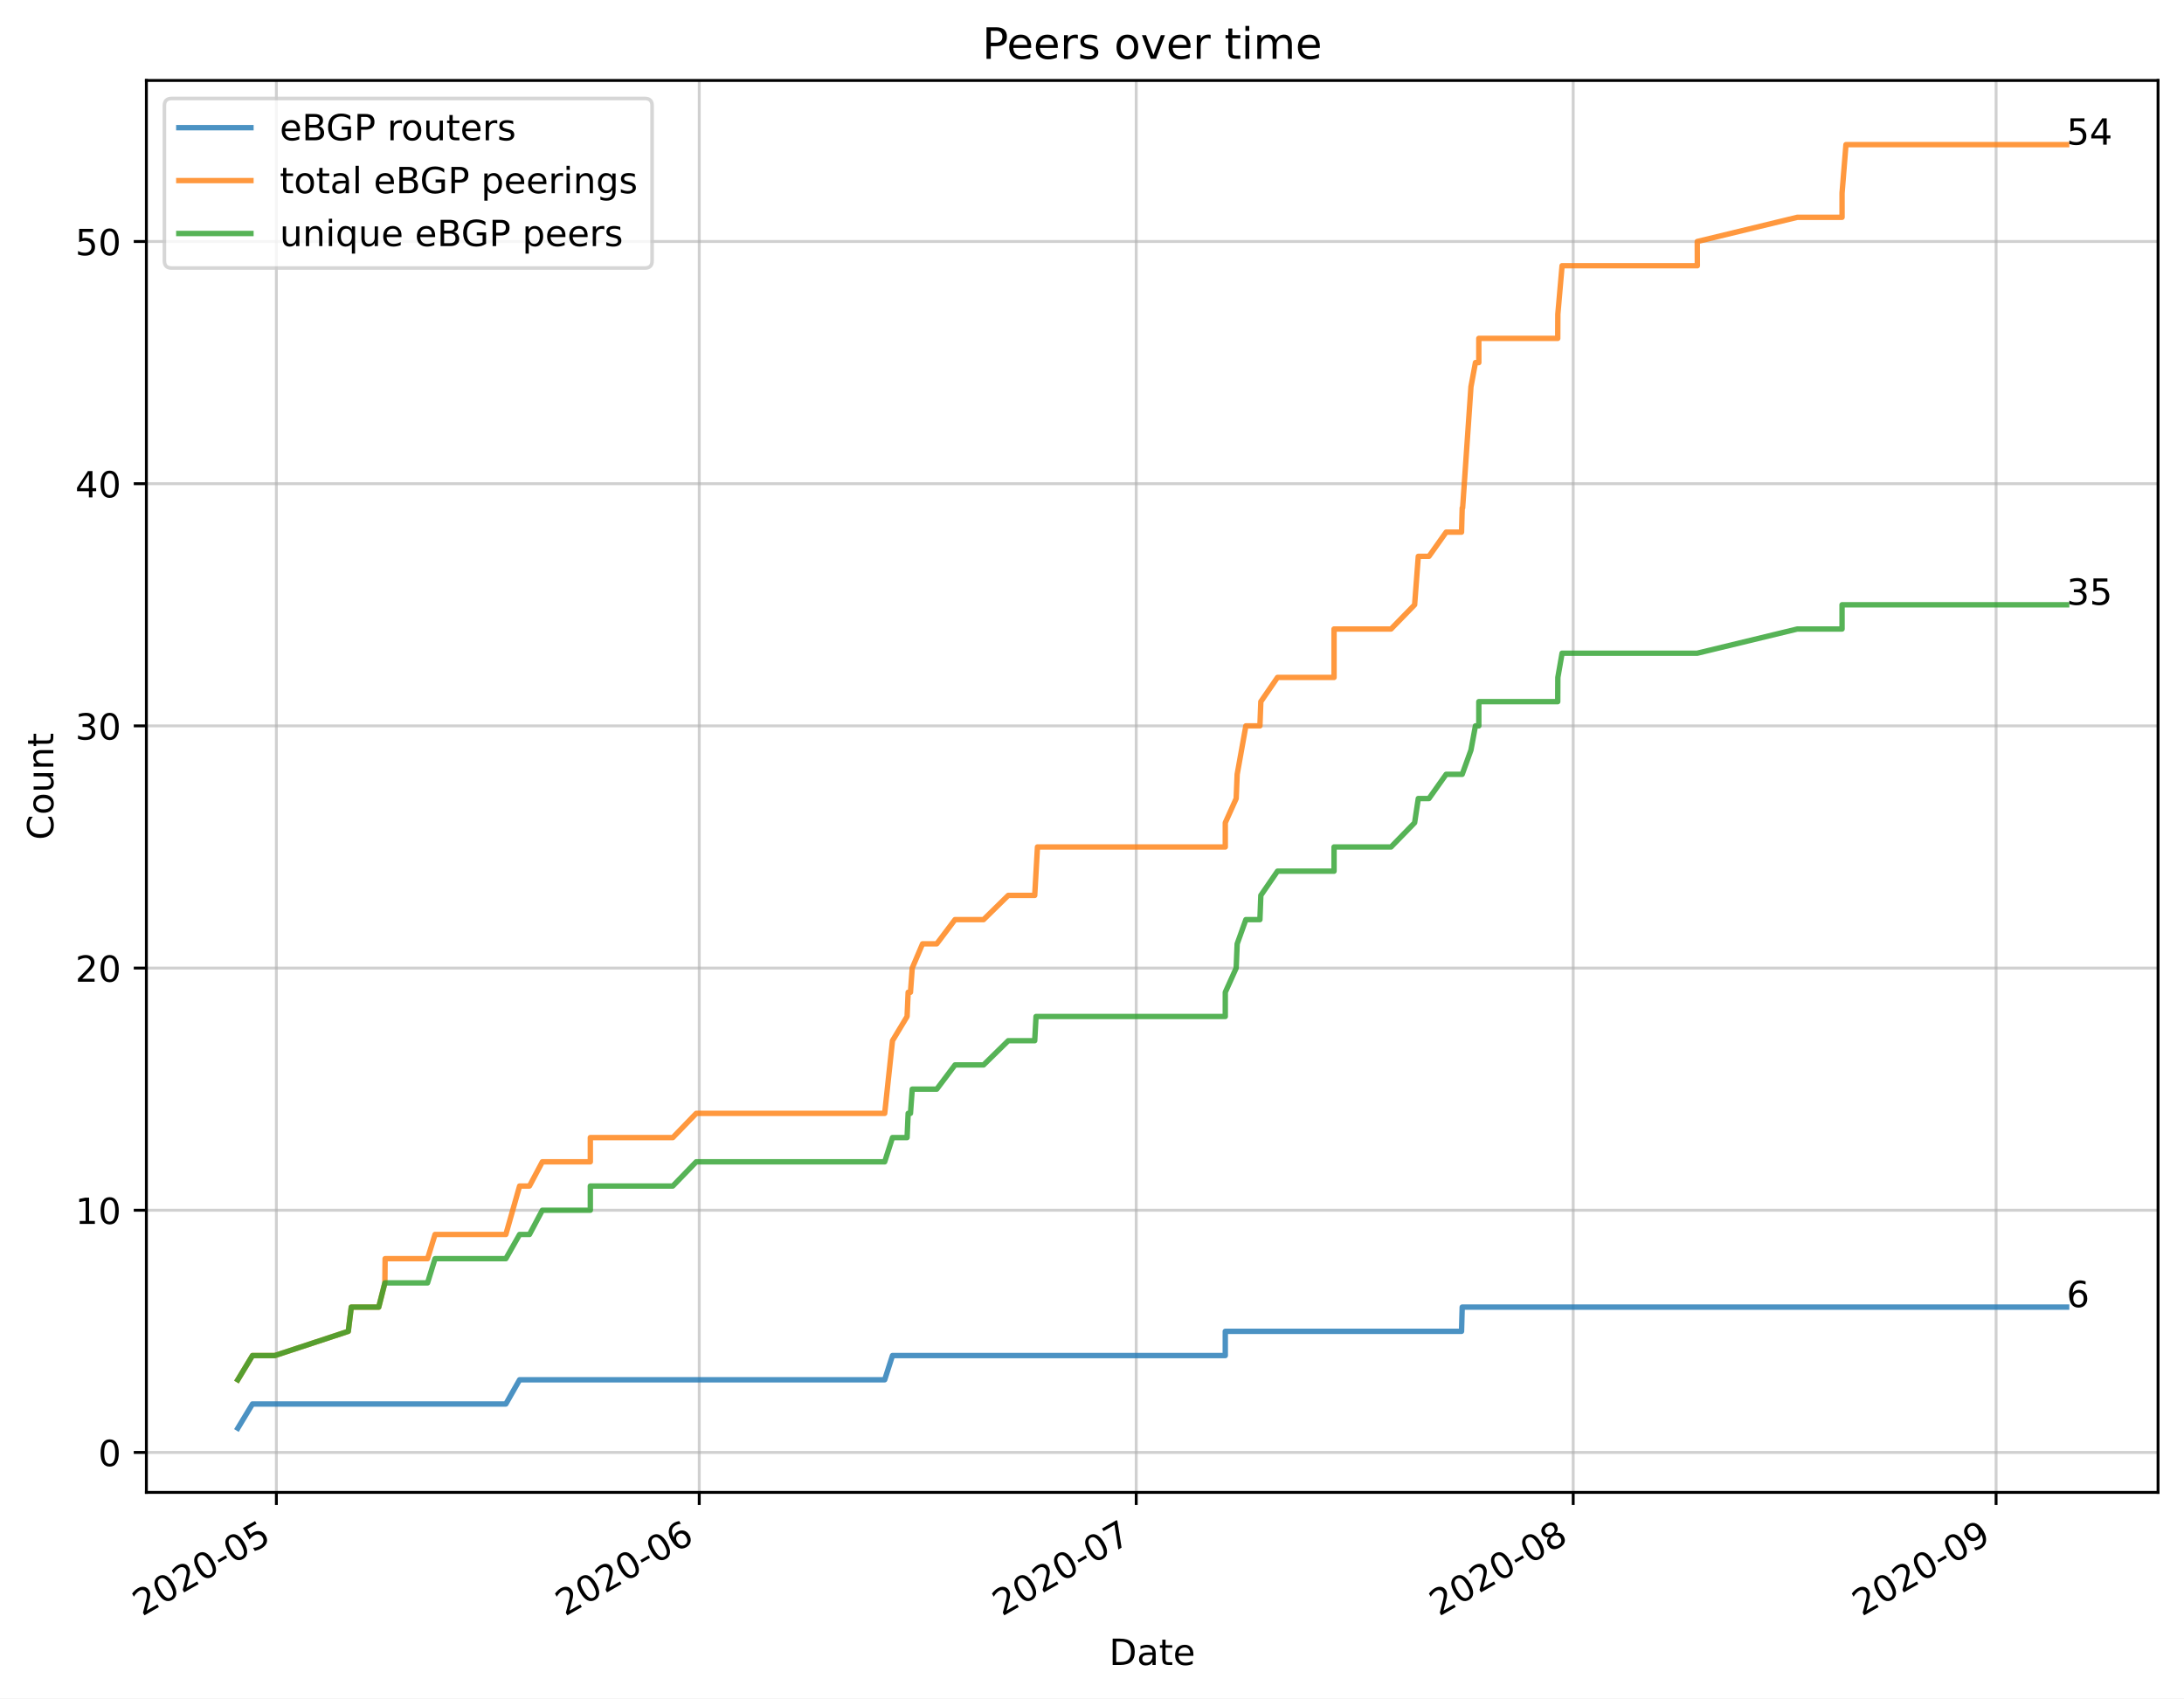
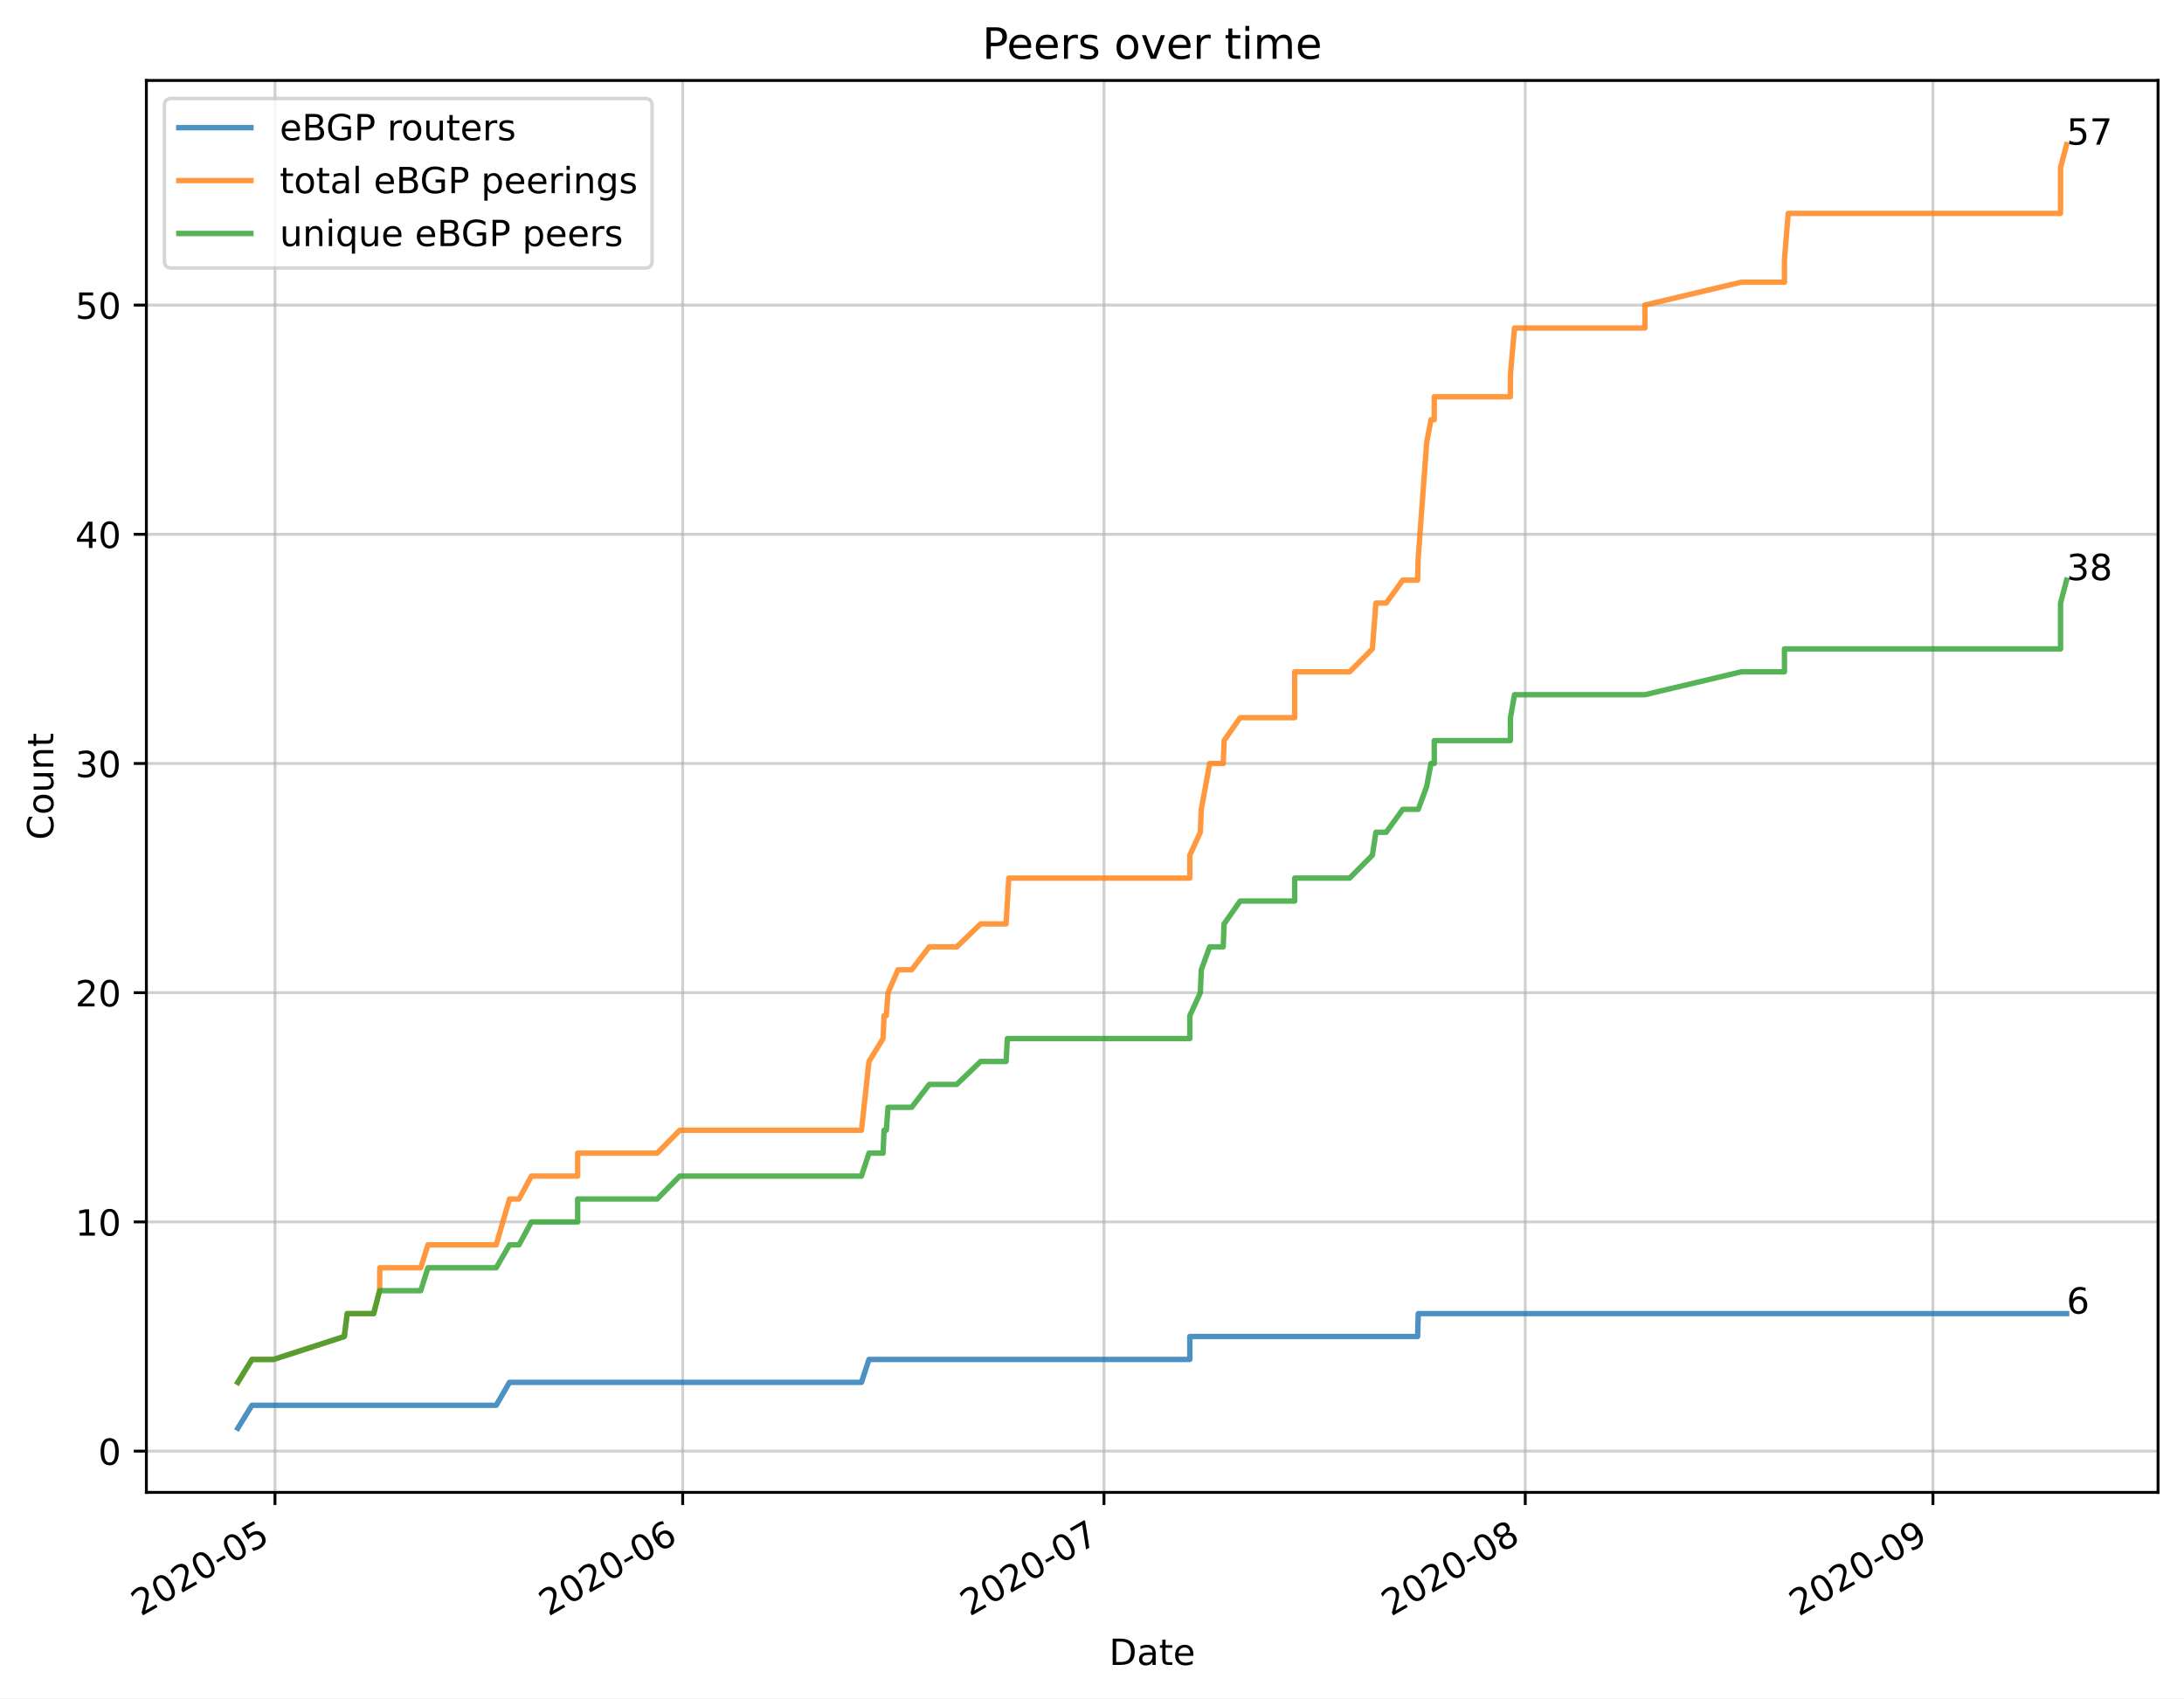
<svg xmlns="http://www.w3.org/2000/svg" xmlns:xlink="http://www.w3.org/1999/xlink" height="471.149pt" version="1.1" viewBox="0 0 605.803 471.149" width="605.803pt">
  <defs>
    <style type="text/css">*{stroke-linecap:butt;stroke-linejoin:round;}</style>
  </defs>
  <g id="figure_1">
    <g id="patch_1">
      <path d="M 0 471.149  L 605.803 471.149  L 605.803 0  L 0 0  z " style="fill:#ffffff;" />
    </g>
    <g id="axes_1">
      <g id="patch_2">
        <path d="M 40.603 413.998  L 598.603 413.998  L 598.603 22.318  L 40.603 22.318  z " style="fill:#ffffff;" />
      </g>
      <g id="matplotlib.axis_1">
        <g id="xtick_1">
          <g id="line2d_1">
-             <path clip-path="url(#pe0f76501ed)" d="M 76.66 413.998  L 76.66 22.318  " style="fill:none;stroke:#b0b0b0;stroke-linecap:square;stroke-opacity:0.6;stroke-width:0.8;" />
+             <path clip-path="url(#p039fd37ad5)" d="M 76.276 413.998  L 76.276 22.318  " style="fill:none;stroke:#b0b0b0;stroke-linecap:square;stroke-opacity:0.6;stroke-width:0.8;" />
          </g>
          <g id="line2d_2">
            <defs>
-               <path d="M 0 0  L 0 3.5  " id="m861ba378e7" style="stroke:#000000;stroke-width:0.8;" />
+               <path d="M 0 0  L 0 3.5  " id="m561402487e" style="stroke:#000000;stroke-width:0.8;" />
            </defs>
            <g>
-               <use style="stroke:#000000;stroke-width:0.8;" x="76.66" xlink:href="#m861ba378e7" y="413.998" />
+               <use style="stroke:#000000;stroke-width:0.8;" x="76.276" xlink:href="#m561402487e" y="413.998" />
            </g>
          </g>
          <g id="text_1">
-             <text style="font-family:DejaVu Sans;font-size:10px;font-stretch:normal;font-style:normal;font-weight:normal;" transform="translate(39.43544 448.47)rotate(-30)">2020-05</text>
+             <text style="font-family:DejaVu Sans;font-size:10px;font-stretch:normal;font-style:normal;font-weight:normal;" transform="translate(39.05149 448.47)rotate(-30)">2020-05</text>
          </g>
        </g>
        <g id="xtick_2">
          <g id="line2d_3">
-             <path clip-path="url(#pe0f76501ed)" d="M 193.959 413.998  L 193.959 22.318  " style="fill:none;stroke:#b0b0b0;stroke-linecap:square;stroke-opacity:0.6;stroke-width:0.8;" />
+             <path clip-path="url(#p039fd37ad5)" d="M 189.364 413.998  L 189.364 22.318  " style="fill:none;stroke:#b0b0b0;stroke-linecap:square;stroke-opacity:0.6;stroke-width:0.8;" />
          </g>
          <g id="line2d_4">
            <g>
-               <use style="stroke:#000000;stroke-width:0.8;" x="193.959" xlink:href="#m861ba378e7" y="413.998" />
+               <use style="stroke:#000000;stroke-width:0.8;" x="189.364" xlink:href="#m561402487e" y="413.998" />
            </g>
          </g>
          <g id="text_2">
-             <text style="font-family:DejaVu Sans;font-size:10px;font-stretch:normal;font-style:normal;font-weight:normal;" transform="translate(156.7346 448.47)rotate(-30)">2020-06</text>
+             <text style="font-family:DejaVu Sans;font-size:10px;font-stretch:normal;font-style:normal;font-weight:normal;" transform="translate(152.139 448.47)rotate(-30)">2020-06</text>
          </g>
        </g>
        <g id="xtick_3">
          <g id="line2d_5">
-             <path clip-path="url(#pe0f76501ed)" d="M 315.168 413.998  L 315.168 22.318  " style="fill:none;stroke:#b0b0b0;stroke-linecap:square;stroke-opacity:0.6;stroke-width:0.8;" />
+             <path clip-path="url(#p039fd37ad5)" d="M 306.221 413.998  L 306.221 22.318  " style="fill:none;stroke:#b0b0b0;stroke-linecap:square;stroke-opacity:0.6;stroke-width:0.8;" />
          </g>
          <g id="line2d_6">
            <g>
-               <use style="stroke:#000000;stroke-width:0.8;" x="315.168" xlink:href="#m861ba378e7" y="413.998" />
+               <use style="stroke:#000000;stroke-width:0.8;" x="306.221" xlink:href="#m561402487e" y="413.998" />
            </g>
          </g>
          <g id="text_3">
-             <text style="font-family:DejaVu Sans;font-size:10px;font-stretch:normal;font-style:normal;font-weight:normal;" transform="translate(277.9437 448.47)rotate(-30)">2020-07</text>
+             <text style="font-family:DejaVu Sans;font-size:10px;font-stretch:normal;font-style:normal;font-weight:normal;" transform="translate(268.9961 448.47)rotate(-30)">2020-07</text>
          </g>
        </g>
        <g id="xtick_4">
          <g id="line2d_7">
-             <path clip-path="url(#pe0f76501ed)" d="M 436.378 413.998  L 436.378 22.318  " style="fill:none;stroke:#b0b0b0;stroke-linecap:square;stroke-opacity:0.6;stroke-width:0.8;" />
+             <path clip-path="url(#p039fd37ad5)" d="M 423.078 413.998  L 423.078 22.318  " style="fill:none;stroke:#b0b0b0;stroke-linecap:square;stroke-opacity:0.6;stroke-width:0.8;" />
          </g>
          <g id="line2d_8">
            <g>
-               <use style="stroke:#000000;stroke-width:0.8;" x="436.378" xlink:href="#m861ba378e7" y="413.998" />
+               <use style="stroke:#000000;stroke-width:0.8;" x="423.078" xlink:href="#m561402487e" y="413.998" />
            </g>
          </g>
          <g id="text_4">
-             <text style="font-family:DejaVu Sans;font-size:10px;font-stretch:normal;font-style:normal;font-weight:normal;" transform="translate(399.1528 448.47)rotate(-30)">2020-08</text>
+             <text style="font-family:DejaVu Sans;font-size:10px;font-stretch:normal;font-style:normal;font-weight:normal;" transform="translate(385.8531 448.47)rotate(-30)">2020-08</text>
          </g>
        </g>
        <g id="xtick_5">
          <g id="line2d_9">
-             <path clip-path="url(#pe0f76501ed)" d="M 553.677 413.998  L 553.677 22.318  " style="fill:none;stroke:#b0b0b0;stroke-linecap:square;stroke-opacity:0.6;stroke-width:0.8;" />
+             <path clip-path="url(#p039fd37ad5)" d="M 536.165 413.998  L 536.165 22.318  " style="fill:none;stroke:#b0b0b0;stroke-linecap:square;stroke-opacity:0.6;stroke-width:0.8;" />
          </g>
          <g id="line2d_10">
            <g>
-               <use style="stroke:#000000;stroke-width:0.8;" x="553.677" xlink:href="#m861ba378e7" y="413.998" />
+               <use style="stroke:#000000;stroke-width:0.8;" x="536.165" xlink:href="#m561402487e" y="413.998" />
            </g>
          </g>
          <g id="text_5">
-             <text style="font-family:DejaVu Sans;font-size:10px;font-stretch:normal;font-style:normal;font-weight:normal;" transform="translate(516.4519 448.47)rotate(-30)">2020-09</text>
+             <text style="font-family:DejaVu Sans;font-size:10px;font-stretch:normal;font-style:normal;font-weight:normal;" transform="translate(498.9406 448.47)rotate(-30)">2020-09</text>
          </g>
        </g>
        <g id="text_6">
          <text style="font-family:DejaVu Sans;font-size:10px;font-stretch:normal;font-style:normal;font-weight:normal;text-anchor:middle;" transform="rotate(-0, 319.6031, 461.8695)" x="319.603" y="461.869">Date</text>
        </g>
      </g>
      <g id="matplotlib.axis_2">
        <g id="ytick_1">
          <g id="line2d_11">
-             <path clip-path="url(#pe0f76501ed)" d="M 40.603 402.913  L 598.603 402.913  " style="fill:none;stroke:#b0b0b0;stroke-linecap:square;stroke-opacity:0.6;stroke-width:0.8;" />
+             <path clip-path="url(#p039fd37ad5)" d="M 40.603 402.553  L 598.603 402.553  " style="fill:none;stroke:#b0b0b0;stroke-linecap:square;stroke-opacity:0.6;stroke-width:0.8;" />
          </g>
          <g id="line2d_12">
            <defs>
-               <path d="M 0 0  L -3.5 0  " id="m598542f274" style="stroke:#000000;stroke-width:0.8;" />
+               <path d="M 0 0  L -3.5 0  " id="mdb3ccc2e9f" style="stroke:#000000;stroke-width:0.8;" />
            </defs>
            <g>
-               <use style="stroke:#000000;stroke-width:0.8;" x="40.603" xlink:href="#m598542f274" y="402.913" />
+               <use style="stroke:#000000;stroke-width:0.8;" x="40.603" xlink:href="#mdb3ccc2e9f" y="402.553" />
            </g>
          </g>
          <g id="text_7">
-             <text style="font-family:DejaVu Sans;font-size:10px;font-stretch:normal;font-style:normal;font-weight:normal;text-anchor:end;" transform="rotate(-0, 33.60312, 406.7121)" x="33.603" y="406.712">0</text>
+             <text style="font-family:DejaVu Sans;font-size:10px;font-stretch:normal;font-style:normal;font-weight:normal;text-anchor:end;" transform="rotate(-0, 33.60312, 406.3521)" x="33.603" y="406.352">0</text>
          </g>
        </g>
        <g id="ytick_2">
          <g id="line2d_13">
-             <path clip-path="url(#pe0f76501ed)" d="M 40.603 335.729  L 598.603 335.729  " style="fill:none;stroke:#b0b0b0;stroke-linecap:square;stroke-opacity:0.6;stroke-width:0.8;" />
+             <path clip-path="url(#p039fd37ad5)" d="M 40.603 338.969  L 598.603 338.969  " style="fill:none;stroke:#b0b0b0;stroke-linecap:square;stroke-opacity:0.6;stroke-width:0.8;" />
          </g>
          <g id="line2d_14">
            <g>
-               <use style="stroke:#000000;stroke-width:0.8;" x="40.603" xlink:href="#m598542f274" y="335.729" />
+               <use style="stroke:#000000;stroke-width:0.8;" x="40.603" xlink:href="#mdb3ccc2e9f" y="338.969" />
            </g>
          </g>
          <g id="text_8">
-             <text style="font-family:DejaVu Sans;font-size:10px;font-stretch:normal;font-style:normal;font-weight:normal;text-anchor:end;" transform="rotate(-0, 33.60312, 339.5285)" x="33.603" y="339.529">10</text>
+             <text style="font-family:DejaVu Sans;font-size:10px;font-stretch:normal;font-style:normal;font-weight:normal;text-anchor:end;" transform="rotate(-0, 33.60312, 342.7677)" x="33.603" y="342.768">10</text>
          </g>
        </g>
        <g id="ytick_3">
          <g id="line2d_15">
-             <path clip-path="url(#pe0f76501ed)" d="M 40.603 268.546  L 598.603 268.546  " style="fill:none;stroke:#b0b0b0;stroke-linecap:square;stroke-opacity:0.6;stroke-width:0.8;" />
+             <path clip-path="url(#p039fd37ad5)" d="M 40.603 275.384  L 598.603 275.384  " style="fill:none;stroke:#b0b0b0;stroke-linecap:square;stroke-opacity:0.6;stroke-width:0.8;" />
          </g>
          <g id="line2d_16">
            <g>
-               <use style="stroke:#000000;stroke-width:0.8;" x="40.603" xlink:href="#m598542f274" y="268.546" />
+               <use style="stroke:#000000;stroke-width:0.8;" x="40.603" xlink:href="#mdb3ccc2e9f" y="275.384" />
            </g>
          </g>
          <g id="text_9">
-             <text style="font-family:DejaVu Sans;font-size:10px;font-stretch:normal;font-style:normal;font-weight:normal;text-anchor:end;" transform="rotate(-0, 33.60312, 272.345)" x="33.603" y="272.345">20</text>
+             <text style="font-family:DejaVu Sans;font-size:10px;font-stretch:normal;font-style:normal;font-weight:normal;text-anchor:end;" transform="rotate(-0, 33.60312, 279.1833)" x="33.603" y="279.183">20</text>
          </g>
        </g>
        <g id="ytick_4">
          <g id="line2d_17">
-             <path clip-path="url(#pe0f76501ed)" d="M 40.603 201.362  L 598.603 201.362  " style="fill:none;stroke:#b0b0b0;stroke-linecap:square;stroke-opacity:0.6;stroke-width:0.8;" />
+             <path clip-path="url(#p039fd37ad5)" d="M 40.603 211.8  L 598.603 211.8  " style="fill:none;stroke:#b0b0b0;stroke-linecap:square;stroke-opacity:0.6;stroke-width:0.8;" />
          </g>
          <g id="line2d_18">
            <g>
-               <use style="stroke:#000000;stroke-width:0.8;" x="40.603" xlink:href="#m598542f274" y="201.362" />
+               <use style="stroke:#000000;stroke-width:0.8;" x="40.603" xlink:href="#mdb3ccc2e9f" y="211.8" />
            </g>
          </g>
          <g id="text_10">
-             <text style="font-family:DejaVu Sans;font-size:10px;font-stretch:normal;font-style:normal;font-weight:normal;text-anchor:end;" transform="rotate(-0, 33.60312, 205.1615)" x="33.603" y="205.161">30</text>
+             <text style="font-family:DejaVu Sans;font-size:10px;font-stretch:normal;font-style:normal;font-weight:normal;text-anchor:end;" transform="rotate(-0, 33.60312, 215.5989)" x="33.603" y="215.599">30</text>
          </g>
        </g>
        <g id="ytick_5">
          <g id="line2d_19">
-             <path clip-path="url(#pe0f76501ed)" d="M 40.603 134.179  L 598.603 134.179  " style="fill:none;stroke:#b0b0b0;stroke-linecap:square;stroke-opacity:0.6;stroke-width:0.8;" />
+             <path clip-path="url(#p039fd37ad5)" d="M 40.603 148.215  L 598.603 148.215  " style="fill:none;stroke:#b0b0b0;stroke-linecap:square;stroke-opacity:0.6;stroke-width:0.8;" />
          </g>
          <g id="line2d_20">
            <g>
-               <use style="stroke:#000000;stroke-width:0.8;" x="40.603" xlink:href="#m598542f274" y="134.179" />
+               <use style="stroke:#000000;stroke-width:0.8;" x="40.603" xlink:href="#mdb3ccc2e9f" y="148.215" />
            </g>
          </g>
          <g id="text_11">
-             <text style="font-family:DejaVu Sans;font-size:10px;font-stretch:normal;font-style:normal;font-weight:normal;text-anchor:end;" transform="rotate(-0, 33.60312, 137.9779)" x="33.603" y="137.978">40</text>
+             <text style="font-family:DejaVu Sans;font-size:10px;font-stretch:normal;font-style:normal;font-weight:normal;text-anchor:end;" transform="rotate(-0, 33.60312, 152.0145)" x="33.603" y="152.014">40</text>
          </g>
        </g>
        <g id="ytick_6">
          <g id="line2d_21">
-             <path clip-path="url(#pe0f76501ed)" d="M 40.603 66.995  L 598.603 66.995  " style="fill:none;stroke:#b0b0b0;stroke-linecap:square;stroke-opacity:0.6;stroke-width:0.8;" />
+             <path clip-path="url(#p039fd37ad5)" d="M 40.603 84.631  L 598.603 84.631  " style="fill:none;stroke:#b0b0b0;stroke-linecap:square;stroke-opacity:0.6;stroke-width:0.8;" />
          </g>
          <g id="line2d_22">
            <g>
-               <use style="stroke:#000000;stroke-width:0.8;" x="40.603" xlink:href="#m598542f274" y="66.995" />
+               <use style="stroke:#000000;stroke-width:0.8;" x="40.603" xlink:href="#mdb3ccc2e9f" y="84.631" />
            </g>
          </g>
          <g id="text_12">
-             <text style="font-family:DejaVu Sans;font-size:10px;font-stretch:normal;font-style:normal;font-weight:normal;text-anchor:end;" transform="rotate(-0, 33.60312, 70.79439)" x="33.603" y="70.794">50</text>
+             <text style="font-family:DejaVu Sans;font-size:10px;font-stretch:normal;font-style:normal;font-weight:normal;text-anchor:end;" transform="rotate(-0, 33.60312, 88.43007)" x="33.603" y="88.43">50</text>
          </g>
        </g>
        <g id="text_13">
          <text style="font-family:DejaVu Sans;font-size:10px;font-stretch:normal;font-style:normal;font-weight:normal;text-anchor:middle;" transform="rotate(-90, 14.79844, 218.1581)" x="14.798" y="218.158">Count</text>
        </g>
      </g>
      <g id="line2d_23">
-         <path clip-path="url(#pe0f76501ed)" d="M 573.239 362.603  L 405.593 362.603  L 405.403 369.321  L 339.872 369.321  L 339.87 376.039  L 247.559 376.039  L 245.399 382.758  L 144.13 382.758  L 140.31 389.476  L 70.03 389.476  L 65.967 396.194  L 65.967 396.194  " style="fill:none;stroke:#1f77b4;stroke-linecap:square;stroke-opacity:0.8;stroke-width:1.5;" />
+         <path clip-path="url(#p039fd37ad5)" d="M 573.239 364.402  L 393.399 364.402  L 393.216 370.761  L 330.037 370.761  L 330.036 377.119  L 241.039 377.119  L 238.957 383.478  L 141.323 383.478  L 137.641 389.836  L 69.884 389.836  L 65.967 396.194  L 65.967 396.194  " style="fill:none;stroke:#1f77b4;stroke-linecap:square;stroke-opacity:0.8;stroke-width:1.5;" />
      </g>
      <g id="line2d_24">
-         <path clip-path="url(#pe0f76501ed)" d="M 573.239 40.122  L 512.037 40.122  L 510.956 53.558  L 510.954 60.277  L 498.56 60.277  L 470.792 66.995  L 470.814 73.714  L 470.784 73.714  L 433.291 73.714  L 432.119 87.15  L 432.087 93.869  L 410.199 93.869  L 410.198 100.587  L 409.261 100.587  L 408.018 107.305  L 405.708 140.897  L 405.593 140.897  L 405.403 147.615  L 401.135 147.615  L 396.37 154.334  L 393.408 154.334  L 392.392 167.77  L 385.849 174.489  L 370.042 174.489  L 370.04 187.926  L 354.351 187.926  L 349.732 194.644  L 349.477 201.362  L 345.58 201.362  L 343.17 214.799  L 342.896 221.517  L 339.872 228.236  L 339.87 234.954  L 287.774 234.954  L 287.012 248.391  L 279.668 248.391  L 272.819 255.109  L 264.903 255.109  L 259.842 261.827  L 255.895 261.827  L 253.039 268.546  L 252.546 275.264  L 251.902 275.264  L 251.609 281.982  L 247.559 288.701  L 245.399 308.856  L 193.119 308.856  L 186.626 315.574  L 163.747 315.574  L 163.746 322.293  L 150.434 322.293  L 146.867 329.011  L 144.13 329.011  L 140.31 342.448  L 120.672 342.448  L 118.596 349.166  L 106.823 349.166  L 106.762 355.884  L 105.054 362.603  L 97.436 362.603  L 96.608 369.321  L 76.238 376.039  L 70.03 376.039  L 65.967 382.758  L 65.967 382.758  " style="fill:none;stroke:#ff7f0e;stroke-linecap:square;stroke-opacity:0.8;stroke-width:1.5;" />
+         <path clip-path="url(#p039fd37ad5)" d="M 573.239 40.122  L 571.561 46.48  L 571.556 59.197  L 496.021 59.197  L 494.979 71.914  L 494.976 78.272  L 483.028 78.272  L 456.257 84.631  L 456.278 90.989  L 456.249 90.989  L 420.102 90.989  L 418.973 103.706  L 418.941 110.065  L 397.839 110.065  L 397.839 116.423  L 396.935 116.423  L 395.736 122.782  L 393.399 154.574  L 393.216 160.932  L 389.101 160.932  L 384.506 167.291  L 381.651 167.291  L 380.672 180.007  L 374.363 186.366  L 359.124 186.366  L 359.123 199.083  L 343.997 199.083  L 339.543 205.441  L 339.297 211.8  L 335.54 211.8  L 333.217 224.517  L 332.952 230.875  L 330.037 237.233  L 330.036 243.592  L 279.81 243.592  L 279.075 256.309  L 271.995 256.309  L 265.392 262.667  L 257.76 262.667  L 252.881 269.026  L 249.076 269.026  L 246.322 275.384  L 245.847 281.743  L 245.226 281.743  L 244.944 288.101  L 241.039 294.459  L 238.957 313.535  L 188.554 313.535  L 182.294 319.893  L 160.236 319.893  L 160.235 326.252  L 147.401 326.252  L 143.962 332.61  L 141.323 332.61  L 137.641 345.327  L 118.708 345.327  L 116.707 351.685  L 105.356 351.685  L 105.297 358.044  L 103.65 364.402  L 96.306 364.402  L 95.508 370.761  L 75.87 377.119  L 69.884 377.119  L 65.967 383.478  L 65.967 383.478  " style="fill:none;stroke:#ff7f0e;stroke-linecap:square;stroke-opacity:0.8;stroke-width:1.5;" />
      </g>
      <g id="line2d_25">
-         <path clip-path="url(#pe0f76501ed)" d="M 573.239 167.77  L 510.956 167.77  L 510.954 174.489  L 498.56 174.489  L 470.784 181.207  L 433.291 181.207  L 432.119 187.926  L 432.087 194.644  L 410.199 194.644  L 410.198 201.362  L 409.261 201.362  L 408.018 208.081  L 405.593 214.799  L 401.135 214.799  L 396.37 221.517  L 393.408 221.517  L 392.392 228.236  L 385.849 234.954  L 370.042 234.954  L 370.04 241.672  L 354.351 241.672  L 349.732 248.391  L 349.477 255.109  L 345.58 255.109  L 343.17 261.827  L 342.896 268.546  L 339.872 275.264  L 339.87 281.982  L 287.38 281.982  L 287.012 288.701  L 279.668 288.701  L 272.819 295.419  L 264.903 295.419  L 259.842 302.138  L 253.039 302.138  L 252.546 308.856  L 251.902 308.856  L 251.609 315.574  L 247.559 315.574  L 245.399 322.293  L 193.119 322.293  L 186.626 329.011  L 163.747 329.011  L 163.746 335.729  L 150.434 335.729  L 146.867 342.448  L 144.13 342.448  L 140.31 349.166  L 120.672 349.166  L 118.596 355.884  L 106.762 355.884  L 105.054 362.603  L 97.436 362.603  L 96.608 369.321  L 76.238 376.039  L 70.03 376.039  L 65.967 382.758  L 65.967 382.758  " style="fill:none;stroke:#2ca02c;stroke-linecap:square;stroke-opacity:0.8;stroke-width:1.5;" />
+         <path clip-path="url(#p039fd37ad5)" d="M 573.239 160.932  L 571.561 167.291  L 571.556 180.007  L 494.979 180.007  L 494.976 186.366  L 483.028 186.366  L 456.249 192.724  L 420.102 192.724  L 418.973 199.083  L 418.941 205.441  L 397.839 205.441  L 397.839 211.8  L 396.935 211.8  L 395.736 218.158  L 393.399 224.517  L 389.101 224.517  L 384.506 230.875  L 381.651 230.875  L 380.672 237.233  L 374.363 243.592  L 359.124 243.592  L 359.123 249.95  L 343.997 249.95  L 339.543 256.309  L 339.297 262.667  L 335.54 262.667  L 333.217 269.026  L 332.952 275.384  L 330.037 281.743  L 330.036 288.101  L 279.431 288.101  L 279.075 294.459  L 271.995 294.459  L 265.392 300.818  L 257.76 300.818  L 252.881 307.176  L 246.322 307.176  L 245.847 313.535  L 245.226 313.535  L 244.944 319.893  L 241.039 319.893  L 238.957 326.252  L 188.554 326.252  L 182.294 332.61  L 160.236 332.61  L 160.235 338.969  L 147.401 338.969  L 143.962 345.327  L 141.323 345.327  L 137.641 351.685  L 118.708 351.685  L 116.707 358.044  L 105.297 358.044  L 103.65 364.402  L 96.306 364.402  L 95.508 370.761  L 75.87 377.119  L 69.884 377.119  L 65.967 383.478  L 65.967 383.478  " style="fill:none;stroke:#2ca02c;stroke-linecap:square;stroke-opacity:0.8;stroke-width:1.5;" />
      </g>
      <g id="patch_3">
        <path d="M 40.603 413.998  L 40.603 22.318  " style="fill:none;stroke:#000000;stroke-linecap:square;stroke-linejoin:miter;stroke-width:0.8;" />
      </g>
      <g id="patch_4">
        <path d="M 598.603 413.998  L 598.603 22.318  " style="fill:none;stroke:#000000;stroke-linecap:square;stroke-linejoin:miter;stroke-width:0.8;" />
      </g>
      <g id="patch_5">
        <path d="M 40.603 413.998  L 598.603 413.998  " style="fill:none;stroke:#000000;stroke-linecap:square;stroke-linejoin:miter;stroke-width:0.8;" />
      </g>
      <g id="patch_6">
        <path d="M 40.603 22.318  L 598.603 22.318  " style="fill:none;stroke:#000000;stroke-linecap:square;stroke-linejoin:miter;stroke-width:0.8;" />
      </g>
      <g id="text_14">
-         <text style="font-family:DejaVu Sans;font-size:10px;font-stretch:normal;font-style:normal;font-weight:normal;text-anchor:start;" transform="rotate(-0, 573.2395, 362.6027)" x="573.239" y="362.603">6</text>
+         <text style="font-family:DejaVu Sans;font-size:10px;font-stretch:normal;font-style:normal;font-weight:normal;text-anchor:start;" transform="rotate(-0, 573.2395, 364.4023)" x="573.239" y="364.402">6</text>
      </g>
      <g id="text_15">
-         <text style="font-family:DejaVu Sans;font-size:10px;font-stretch:normal;font-style:normal;font-weight:normal;text-anchor:start;" transform="rotate(-0, 573.2395, 40.12176)" x="573.239" y="40.122">54</text>
+         <text style="font-family:DejaVu Sans;font-size:10px;font-stretch:normal;font-style:normal;font-weight:normal;text-anchor:start;" transform="rotate(-0, 573.2395, 40.12176)" x="573.239" y="40.122">57</text>
      </g>
      <g id="text_16">
-         <text style="font-family:DejaVu Sans;font-size:10px;font-stretch:normal;font-style:normal;font-weight:normal;text-anchor:start;" transform="rotate(-0, 573.2395, 167.7705)" x="573.239" y="167.77">35</text>
+         <text style="font-family:DejaVu Sans;font-size:10px;font-stretch:normal;font-style:normal;font-weight:normal;text-anchor:start;" transform="rotate(-0, 573.2395, 160.9322)" x="573.239" y="160.932">38</text>
      </g>
      <g id="text_17">
        <text style="font-family:DejaVu Sans;font-size:12px;font-stretch:normal;font-style:normal;font-weight:normal;text-anchor:middle;" transform="rotate(-0, 319.6031, 16.31812)" x="319.603" y="16.318">Peers over time</text>
      </g>
      <g id="legend_1">
        <g id="patch_7">
          <path d="M 47.603 74.353  L 178.881 74.353  Q 180.881 74.353 180.881 72.353  L 180.881 29.318  Q 180.881 27.318 178.881 27.318  L 47.603 27.318  Q 45.603 27.318 45.603 29.318  L 45.603 72.353  Q 45.603 74.353 47.603 74.353  z " style="fill:#ffffff;opacity:0.8;stroke:#cccccc;stroke-linejoin:miter;" />
        </g>
        <g id="line2d_26">
          <path d="M 49.603 35.417  L 69.603 35.417  " style="fill:none;stroke:#1f77b4;stroke-linecap:square;stroke-opacity:0.8;stroke-width:1.5;" />
        </g>
        <g id="line2d_27" />
        <g id="text_18">
          <text style="font-family:DejaVu Sans;font-size:10px;font-stretch:normal;font-style:normal;font-weight:normal;text-anchor:start;" transform="rotate(-0, 77.60313, 38.91656)" x="77.603" y="38.917">eBGP routers</text>
        </g>
        <g id="line2d_28">
          <path d="M 49.603 50.095  L 69.603 50.095  " style="fill:none;stroke:#ff7f0e;stroke-linecap:square;stroke-opacity:0.8;stroke-width:1.5;" />
        </g>
        <g id="line2d_29" />
        <g id="text_19">
          <text style="font-family:DejaVu Sans;font-size:10px;font-stretch:normal;font-style:normal;font-weight:normal;text-anchor:start;" transform="rotate(-0, 77.60313, 53.59469)" x="77.603" y="53.595">total eBGP peerings</text>
        </g>
        <g id="line2d_30">
          <path d="M 49.603 64.773  L 69.603 64.773  " style="fill:none;stroke:#2ca02c;stroke-linecap:square;stroke-opacity:0.8;stroke-width:1.5;" />
        </g>
        <g id="line2d_31" />
        <g id="text_20">
          <text style="font-family:DejaVu Sans;font-size:10px;font-stretch:normal;font-style:normal;font-weight:normal;text-anchor:start;" transform="rotate(-0, 77.60313, 68.27281)" x="77.603" y="68.273">unique eBGP peers</text>
        </g>
      </g>
    </g>
  </g>
  <defs>
-     <clipPath id="pe0f76501ed">
+     <clipPath id="p039fd37ad5">
      <rect height="391.68" width="558" x="40.603" y="22.318" />
    </clipPath>
  </defs>
</svg>
